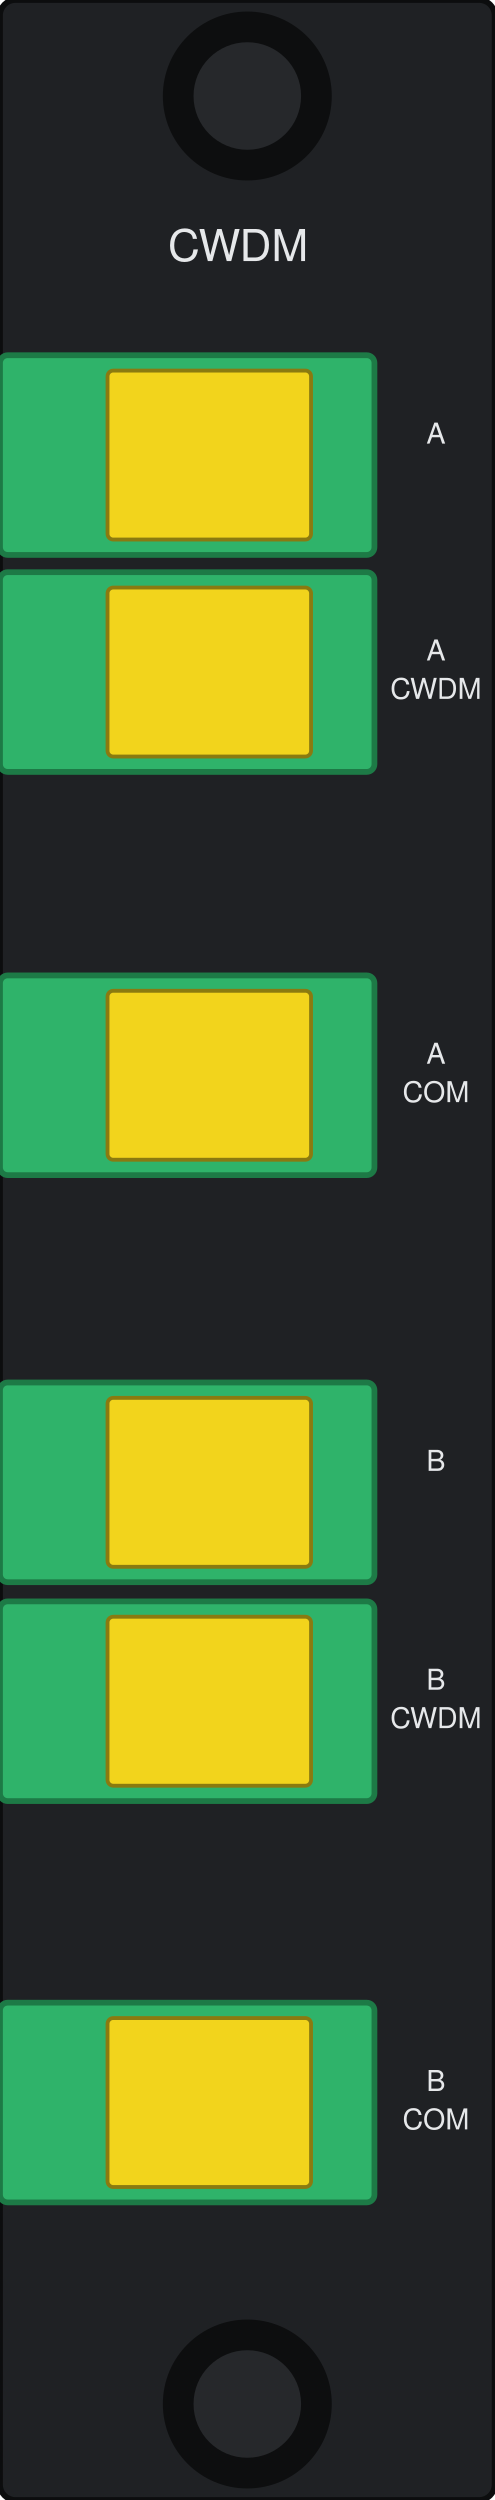
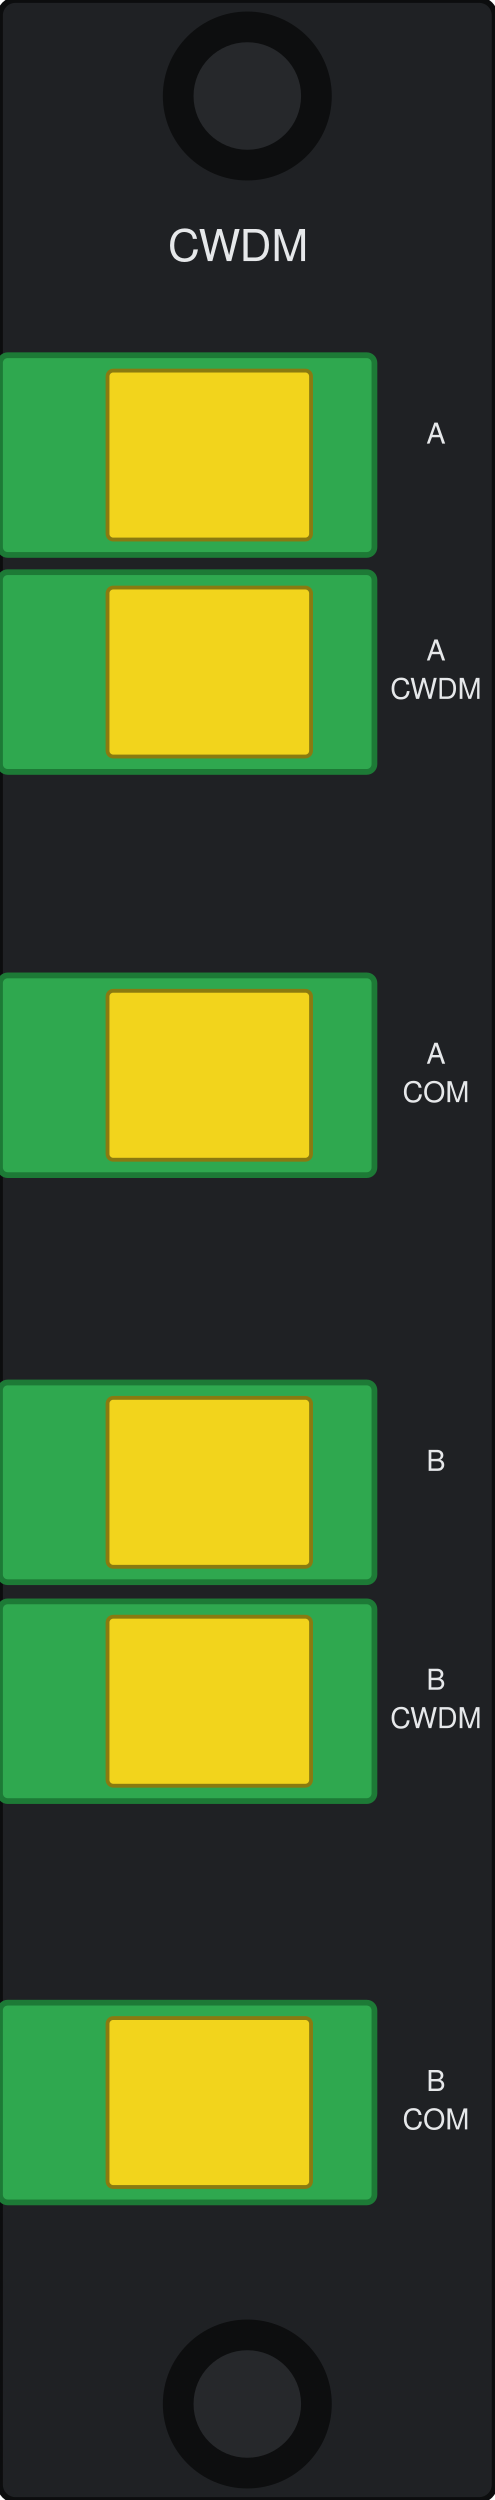
<svg xmlns="http://www.w3.org/2000/svg" width="25.76mm" height="130.2mm" viewBox="0 0 25.76 130.2">
  <rect id="body" x="0" y="0" width="25.76" height="130.2" rx="0.8" fill="#1f2124" stroke="#0c0d0e" stroke-width="0.3" />
  <g id="screw-top">
    <circle cx="12.88" cy="5.0" r="4.4" fill="#0d0e0f" />
    <circle cx="12.88" cy="5.0" r="2.8" fill="#26282b" />
  </g>
  <g id="adapter-a-ch">
-     <rect x="0.0" y="18.50" width="19.5" height="10.4" rx="0.4" fill="#2fb36a" stroke="#1d7a46" stroke-width="0.3" />
+     <rect x="0.0" y="18.50" width="19.5" height="10.4" rx="0.4" fill="#2fa84f" stroke="#1d7a36" stroke-width="0.3" />
    <rect x="5.6" y="19.30" width="10.6" height="8.8" rx="0.3" fill="#f2d41c" stroke="#8a7a10" stroke-width="0.2" />
  </g>
  <g id="adapter-a-cwdm">
-     <rect x="0.0" y="29.80" width="19.5" height="10.4" rx="0.4" fill="#2fb36a" stroke="#1d7a46" stroke-width="0.3" />
+     <rect x="0.0" y="29.80" width="19.5" height="10.4" rx="0.4" fill="#2fa84f" stroke="#1d7a36" stroke-width="0.3" />
    <rect x="5.6" y="30.60" width="10.6" height="8.8" rx="0.3" fill="#f2d41c" stroke="#8a7a10" stroke-width="0.2" />
  </g>
  <g id="adapter-a-com">
-     <rect x="0.0" y="50.80" width="19.5" height="10.4" rx="0.4" fill="#2fb36a" stroke="#1d7a46" stroke-width="0.3" />
+     <rect x="0.0" y="50.80" width="19.5" height="10.4" rx="0.4" fill="#2fa84f" stroke="#1d7a36" stroke-width="0.3" />
    <rect x="5.6" y="51.60" width="10.6" height="8.8" rx="0.3" fill="#f2d41c" stroke="#8a7a10" stroke-width="0.2" />
  </g>
  <g id="adapter-b-ch">
-     <rect x="0.0" y="72.00" width="19.5" height="10.4" rx="0.4" fill="#2fb36a" stroke="#1d7a46" stroke-width="0.3" />
+     <rect x="0.0" y="72.00" width="19.5" height="10.4" rx="0.4" fill="#2fa84f" stroke="#1d7a36" stroke-width="0.3" />
    <rect x="5.6" y="72.80" width="10.6" height="8.8" rx="0.3" fill="#f2d41c" stroke="#8a7a10" stroke-width="0.2" />
  </g>
  <g id="adapter-b-cwdm">
-     <rect x="0.0" y="83.40" width="19.5" height="10.4" rx="0.4" fill="#2fb36a" stroke="#1d7a46" stroke-width="0.3" />
+     <rect x="0.0" y="83.40" width="19.5" height="10.4" rx="0.4" fill="#2fa84f" stroke="#1d7a36" stroke-width="0.3" />
    <rect x="5.6" y="84.20" width="10.6" height="8.8" rx="0.3" fill="#f2d41c" stroke="#8a7a10" stroke-width="0.2" />
  </g>
  <g id="adapter-b-com">
-     <rect x="0.0" y="104.30" width="19.5" height="10.4" rx="0.4" fill="#2fb36a" stroke="#1d7a46" stroke-width="0.3" />
+     <rect x="0.0" y="104.30" width="19.5" height="10.4" rx="0.4" fill="#2fa84f" stroke="#1d7a36" stroke-width="0.3" />
    <rect x="5.6" y="105.10" width="10.6" height="8.8" rx="0.3" fill="#f2d41c" stroke="#8a7a10" stroke-width="0.2" />
  </g>
  <g id="screw-bottom">
    <circle cx="12.88" cy="125.2" r="4.4" fill="#0d0e0f" />
    <circle cx="12.88" cy="125.2" r="2.8" fill="#26282b" />
  </g>
  <g id="silkscreen" fill="#e6e8ea" font-family="Helvetica, Arial, sans-serif" text-anchor="middle">
    <text x="12.4" y="13.6" font-size="2.3">CWDM</text>
    <text x="12.4" y="16.9" font-size="2.1" data-from="model" />
    <text x="22.7" y="23.1" font-size="1.5">A</text>
    <text x="22.7" y="25.1" font-size="1.5" data-from="cha" />
    <text x="22.7" y="34.4" font-size="1.5">A</text>
    <text x="22.7" y="36.4" font-size="1.5">CWDM</text>
    <text x="22.7" y="55.4" font-size="1.5">A</text>
    <text x="22.7" y="57.4" font-size="1.5">COM</text>
    <text x="22.7" y="76.6" font-size="1.5">B</text>
    <text x="22.7" y="78.6" font-size="1.5" data-from="chb" />
    <text x="22.7" y="88.0" font-size="1.5">B</text>
    <text x="22.7" y="90.0" font-size="1.5">CWDM</text>
    <text x="22.7" y="108.9" font-size="1.5">B</text>
    <text x="22.7" y="110.9" font-size="1.5">COM</text>
  </g>
</svg>
